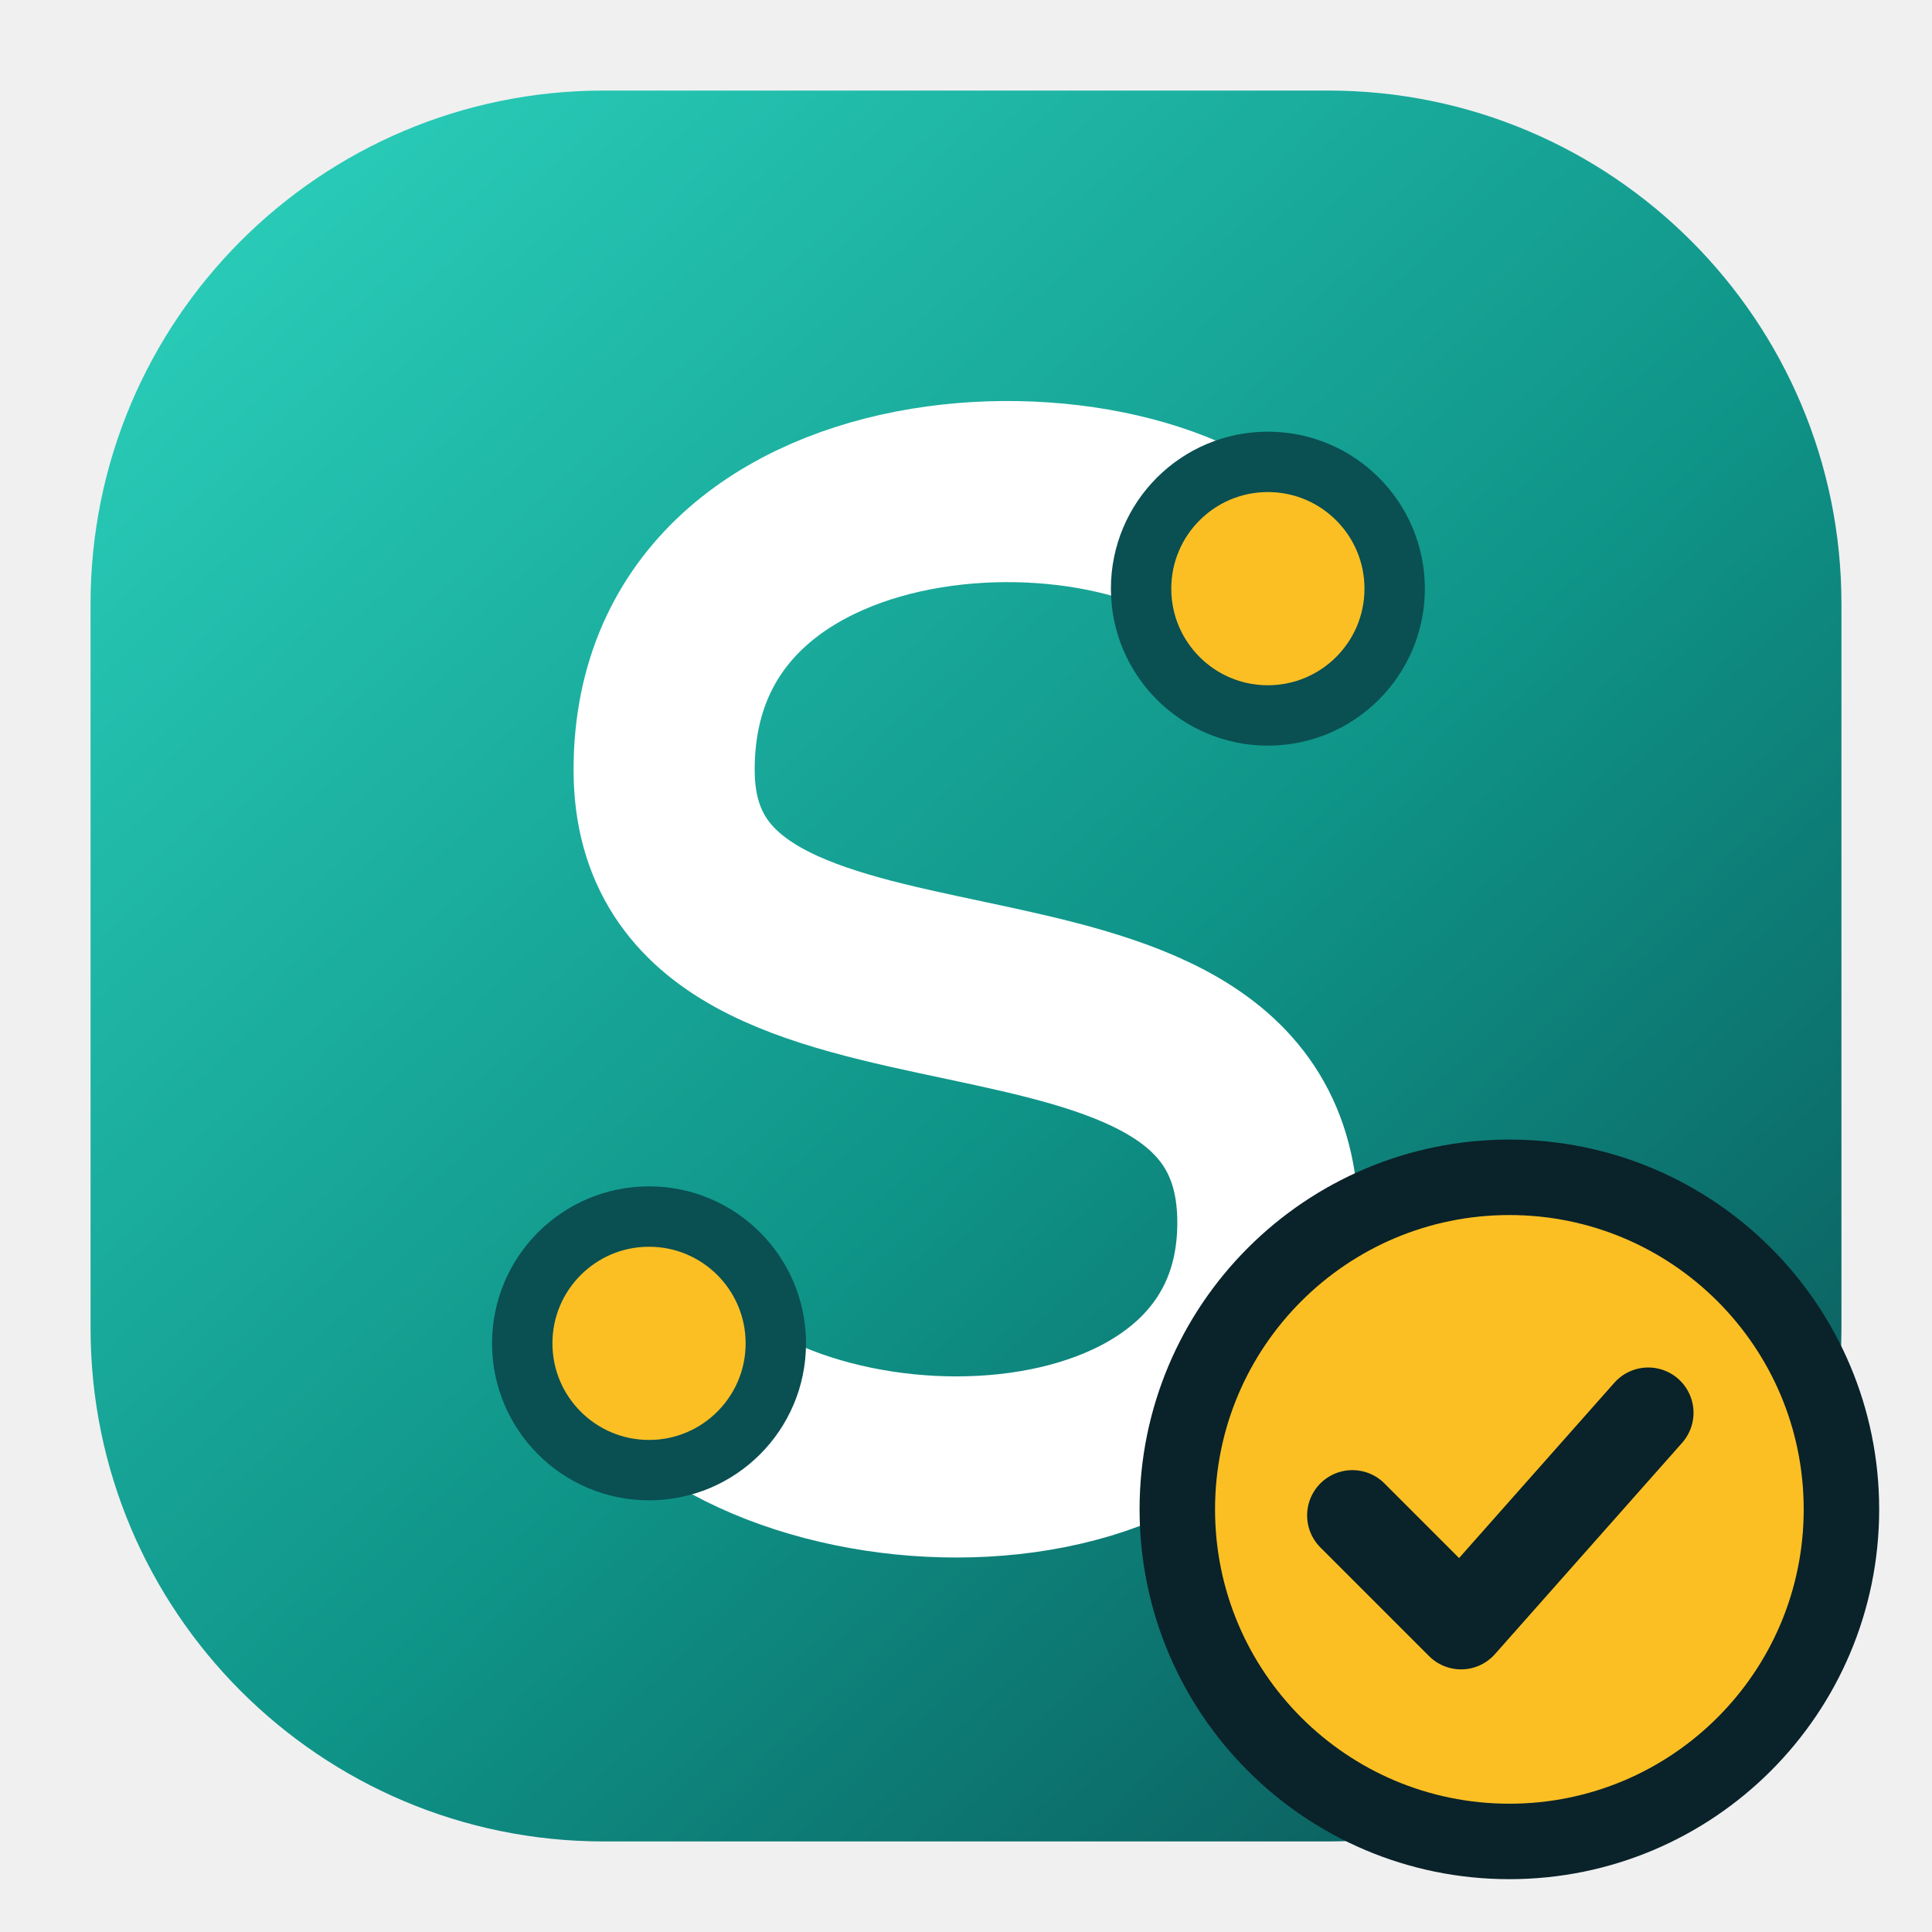
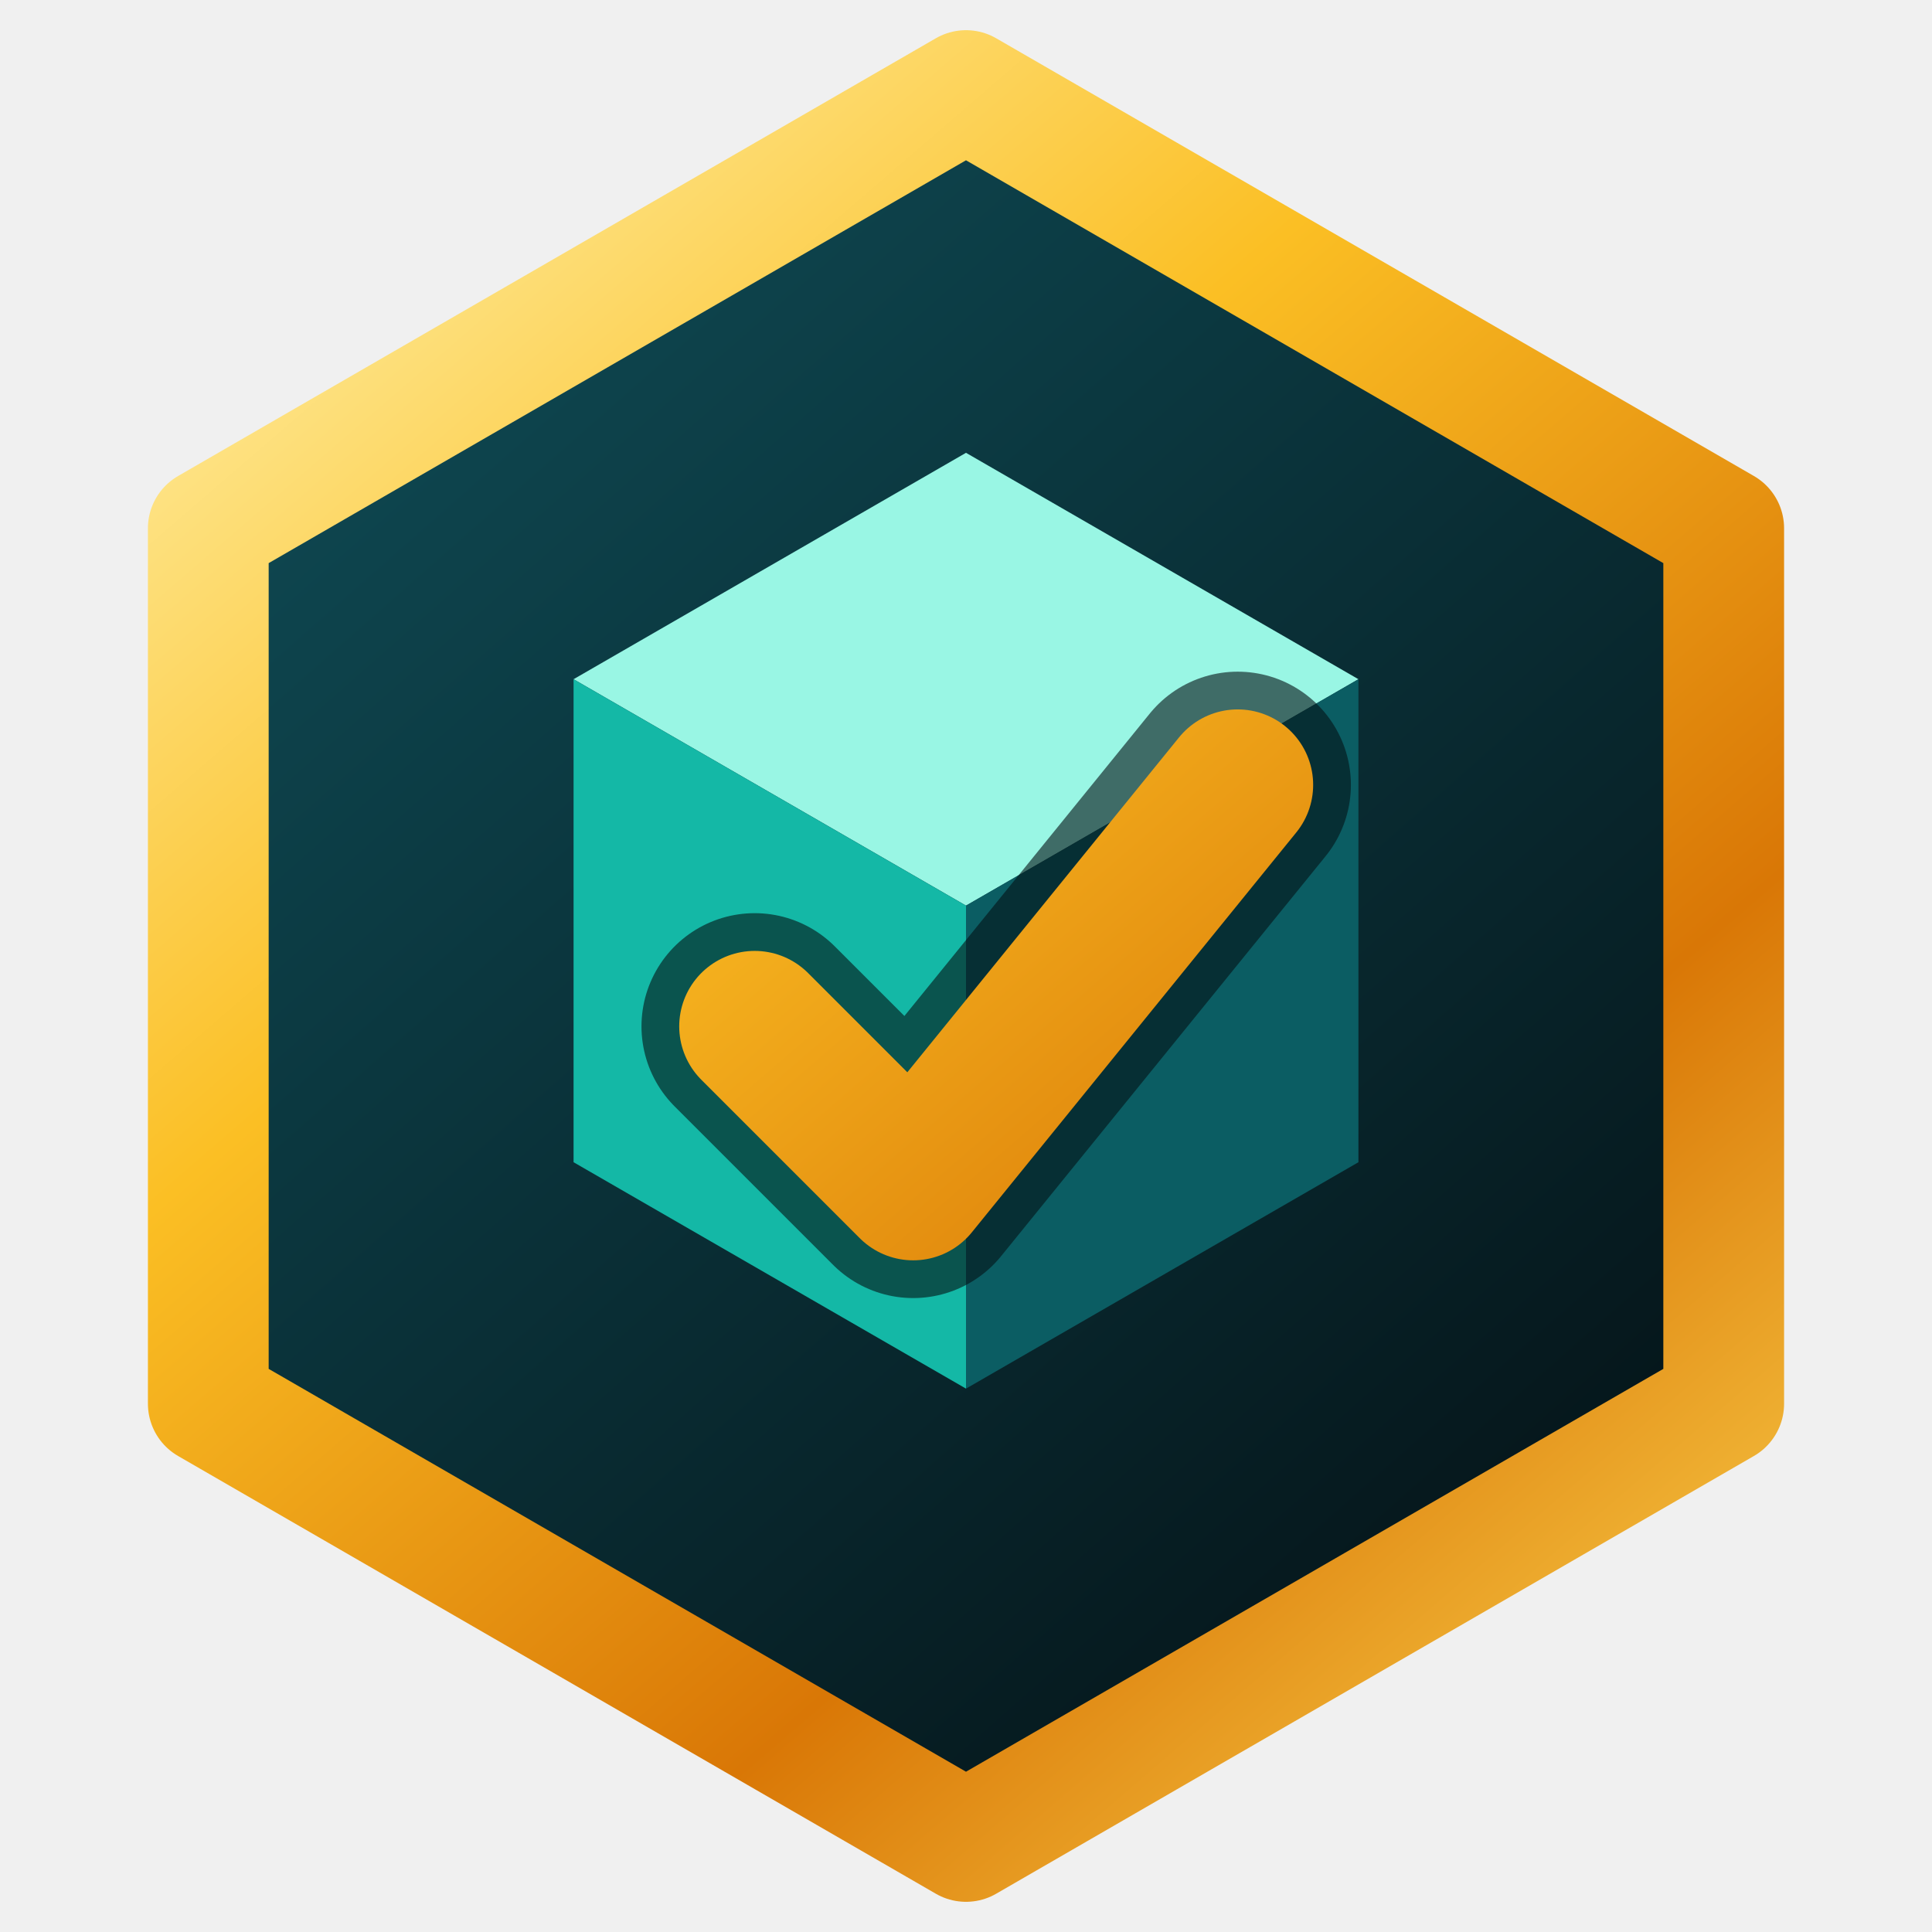
- <svg xmlns="http://www.w3.org/2000/svg" viewBox="0 0 64 64" fill="none">
+ <svg xmlns="http://www.w3.org/2000/svg" viewBox="0 0 128 128" fill="none">
  <defs>
-     <linearGradient id="b" x1="4" y1="2" x2="60" y2="62" gradientUnits="userSpaceOnUse">
-       <stop stop-color="#2dd4bf" />
-       <stop offset="0.55" stop-color="#0f9488" />
-       <stop offset="1" stop-color="#0a4f52" />
+     <linearGradient id="g" x1="14" y1="6" x2="114" y2="122" gradientUnits="userSpaceOnUse">
+       <stop stop-color="#fff3b0" />
+       <stop offset="0.35" stop-color="#fbbf24" />
+       <stop offset="0.7" stop-color="#d97706" />
+       <stop offset="1" stop-color="#fcd34d" />
+     </linearGradient>
+     <linearGradient id="c" x1="20" y1="14" x2="108" y2="114" gradientUnits="userSpaceOnUse">
+       <stop stop-color="#0f4c56" />
+       <stop offset="1" stop-color="#041014" />
    </linearGradient>
  </defs>
-   <rect x="3" y="3" width="58" height="58" rx="17" fill="url(#b)" />
-   <path d="M42 19.5C38.5 14.5 22 14.5 22 25.5C22 36 42 29.5 42 40.5C42 50.5 26 50.5 21.5 44.5" stroke="#fff" stroke-width="6" stroke-linecap="round" stroke-linejoin="round" />
-   <circle cx="42" cy="19.5" r="4.2" fill="#fbbf24" stroke="#0a4f52" stroke-width="2" />
-   <circle cx="21.5" cy="44.5" r="4.2" fill="#fbbf24" stroke="#0a4f52" stroke-width="2" />
-   <circle cx="50" cy="50" r="11" fill="#fbbf24" stroke="#0a2229" stroke-width="2.5" />
-   <path d="m44.8 50.2 3.6 3.6 6.2-7" stroke="#0a2229" stroke-width="3" stroke-linecap="round" stroke-linejoin="round" />
+   <path d="M64 6 114.2 35v58L64 122 13.8 93V35L64 6Z" fill="url(#c)" stroke="url(#g)" stroke-width="8" stroke-linejoin="round" />
+   <path d="M64 30 90 45 64 60 38 45 64 30Z" fill="#99f6e4" />
+   <path d="M38 45 64 60V92L38 77V45Z" fill="#14b8a6" />
+   <path d="M90 45 64 60V92L90 77V45Z" fill="#0b5d63" />
+   <path d="m50 68 10.5 10.5L82 52" stroke="#041014" stroke-width="15" stroke-linecap="round" stroke-linejoin="round" opacity="0.6" />
+   <path d="m50 68 10.5 10.5L82 52" stroke="url(#g)" stroke-width="10" stroke-linecap="round" stroke-linejoin="round" />
</svg>
